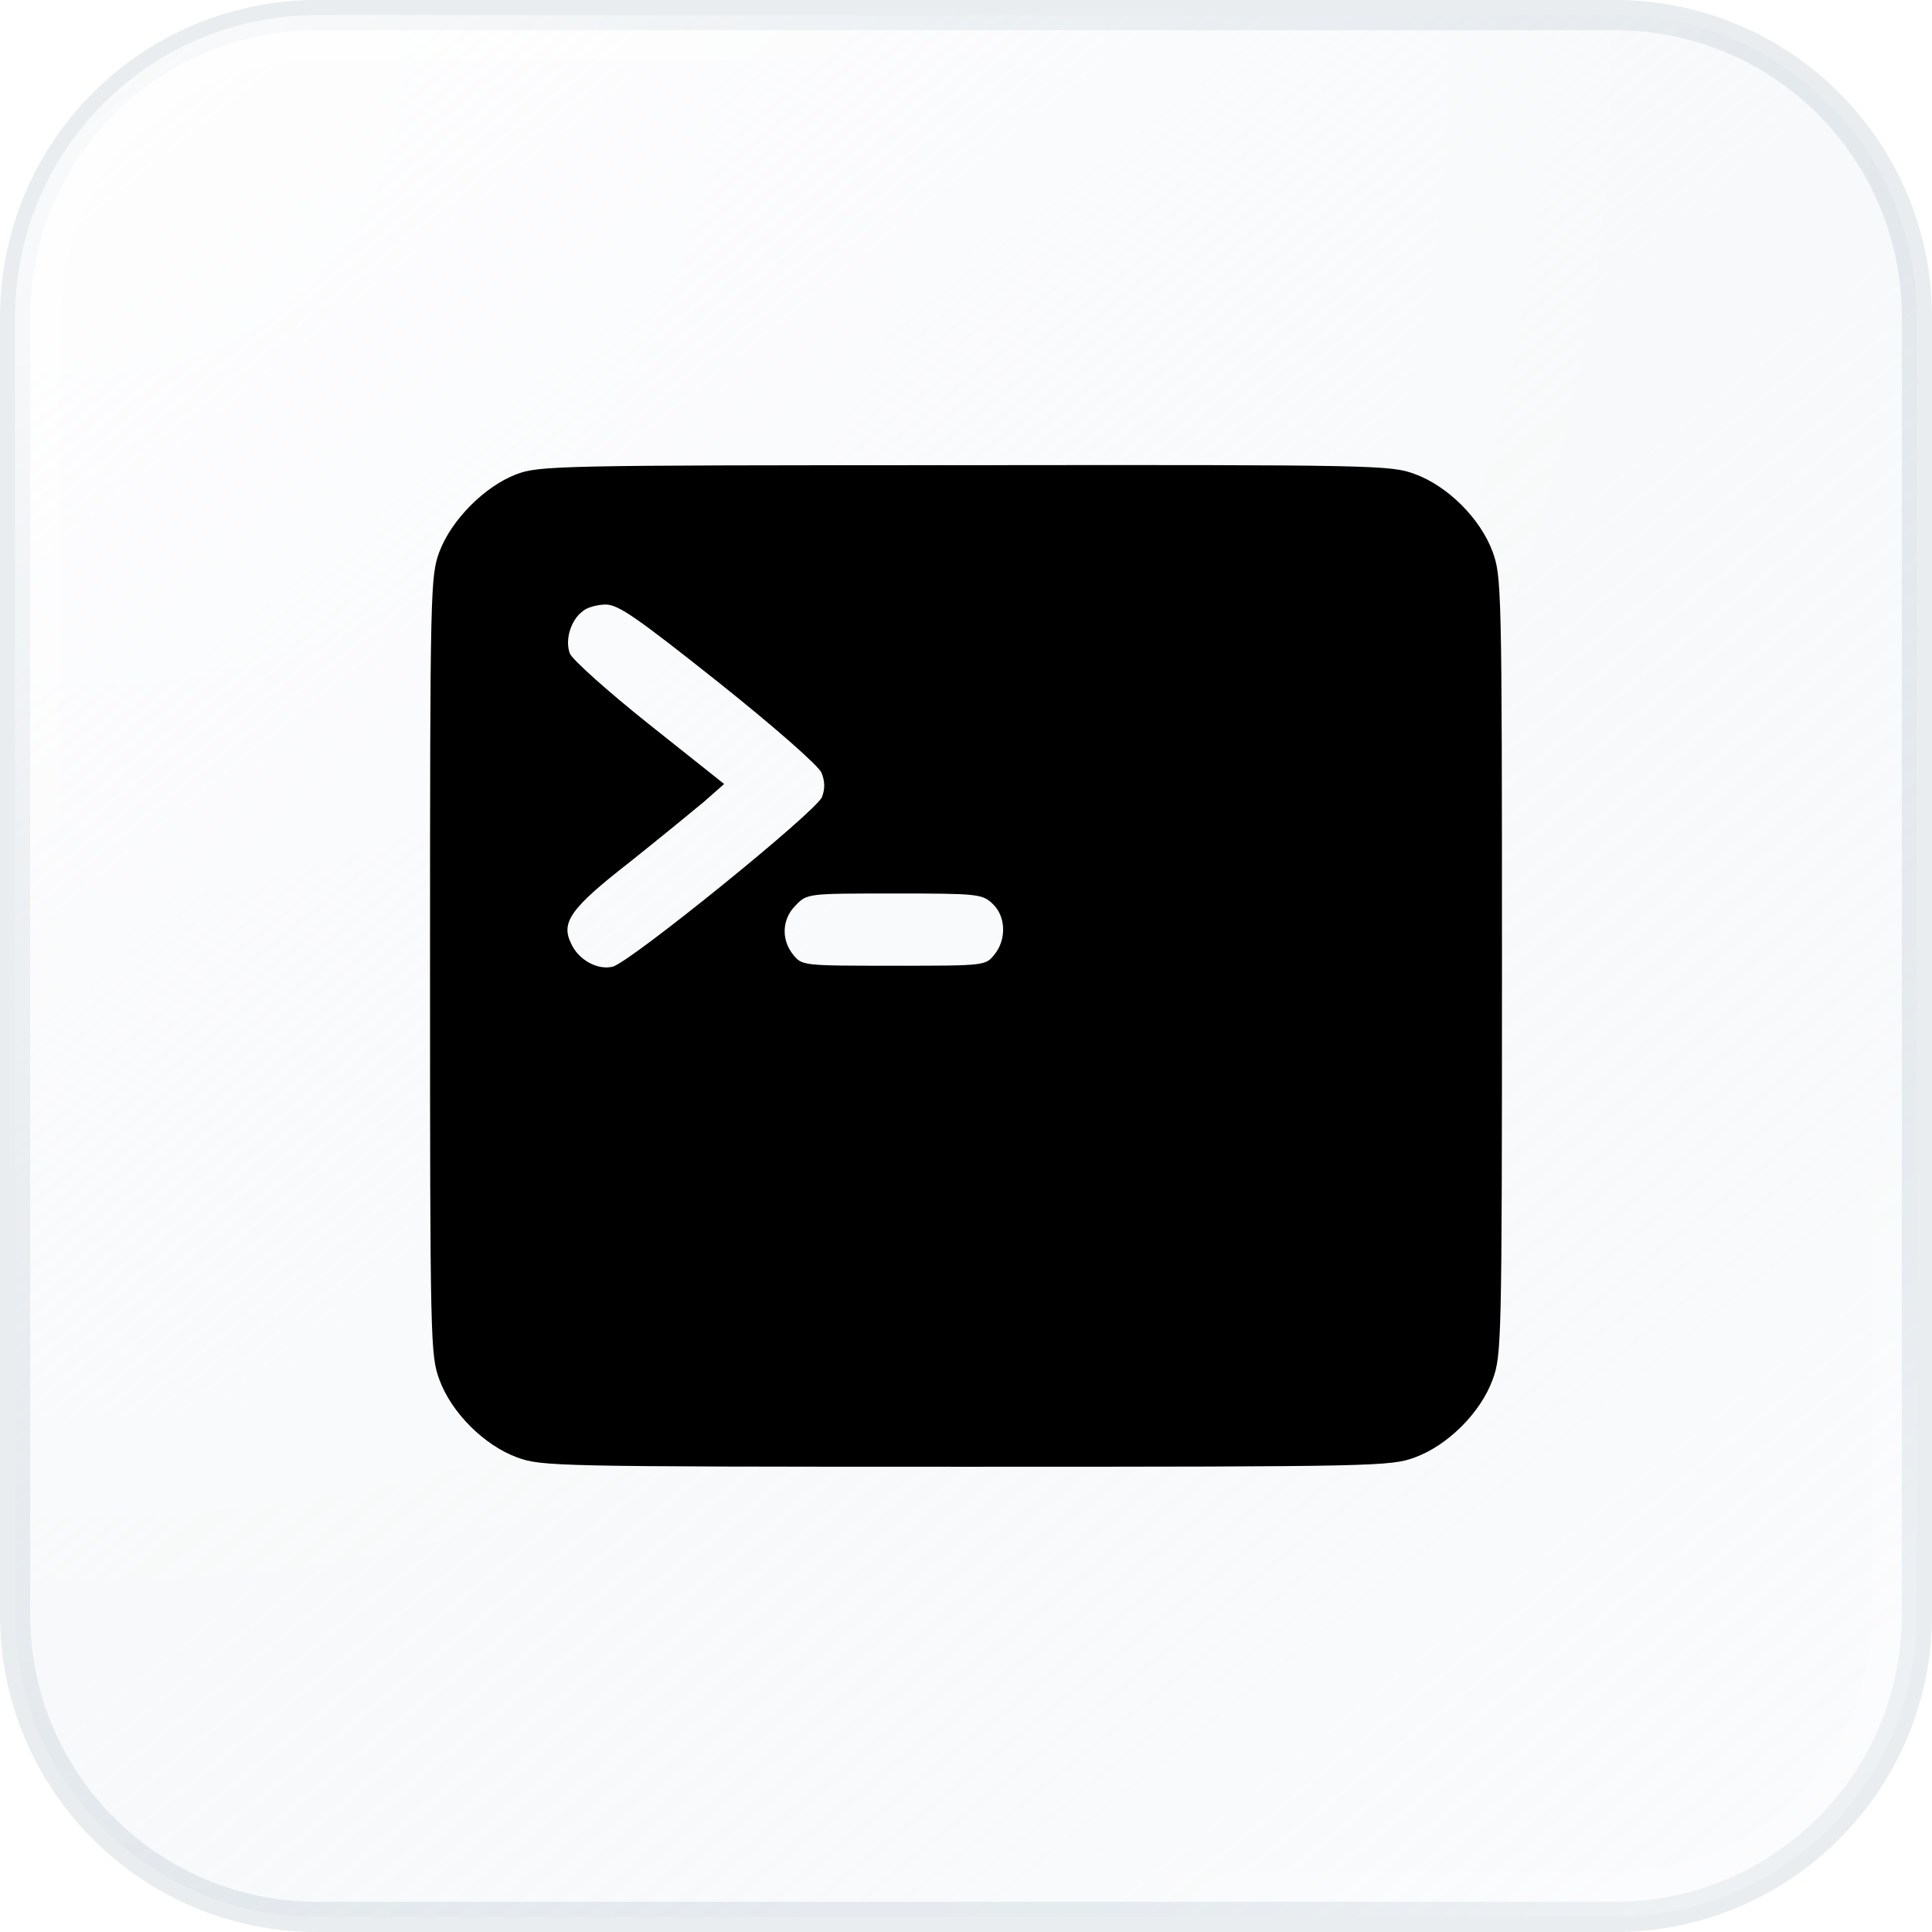
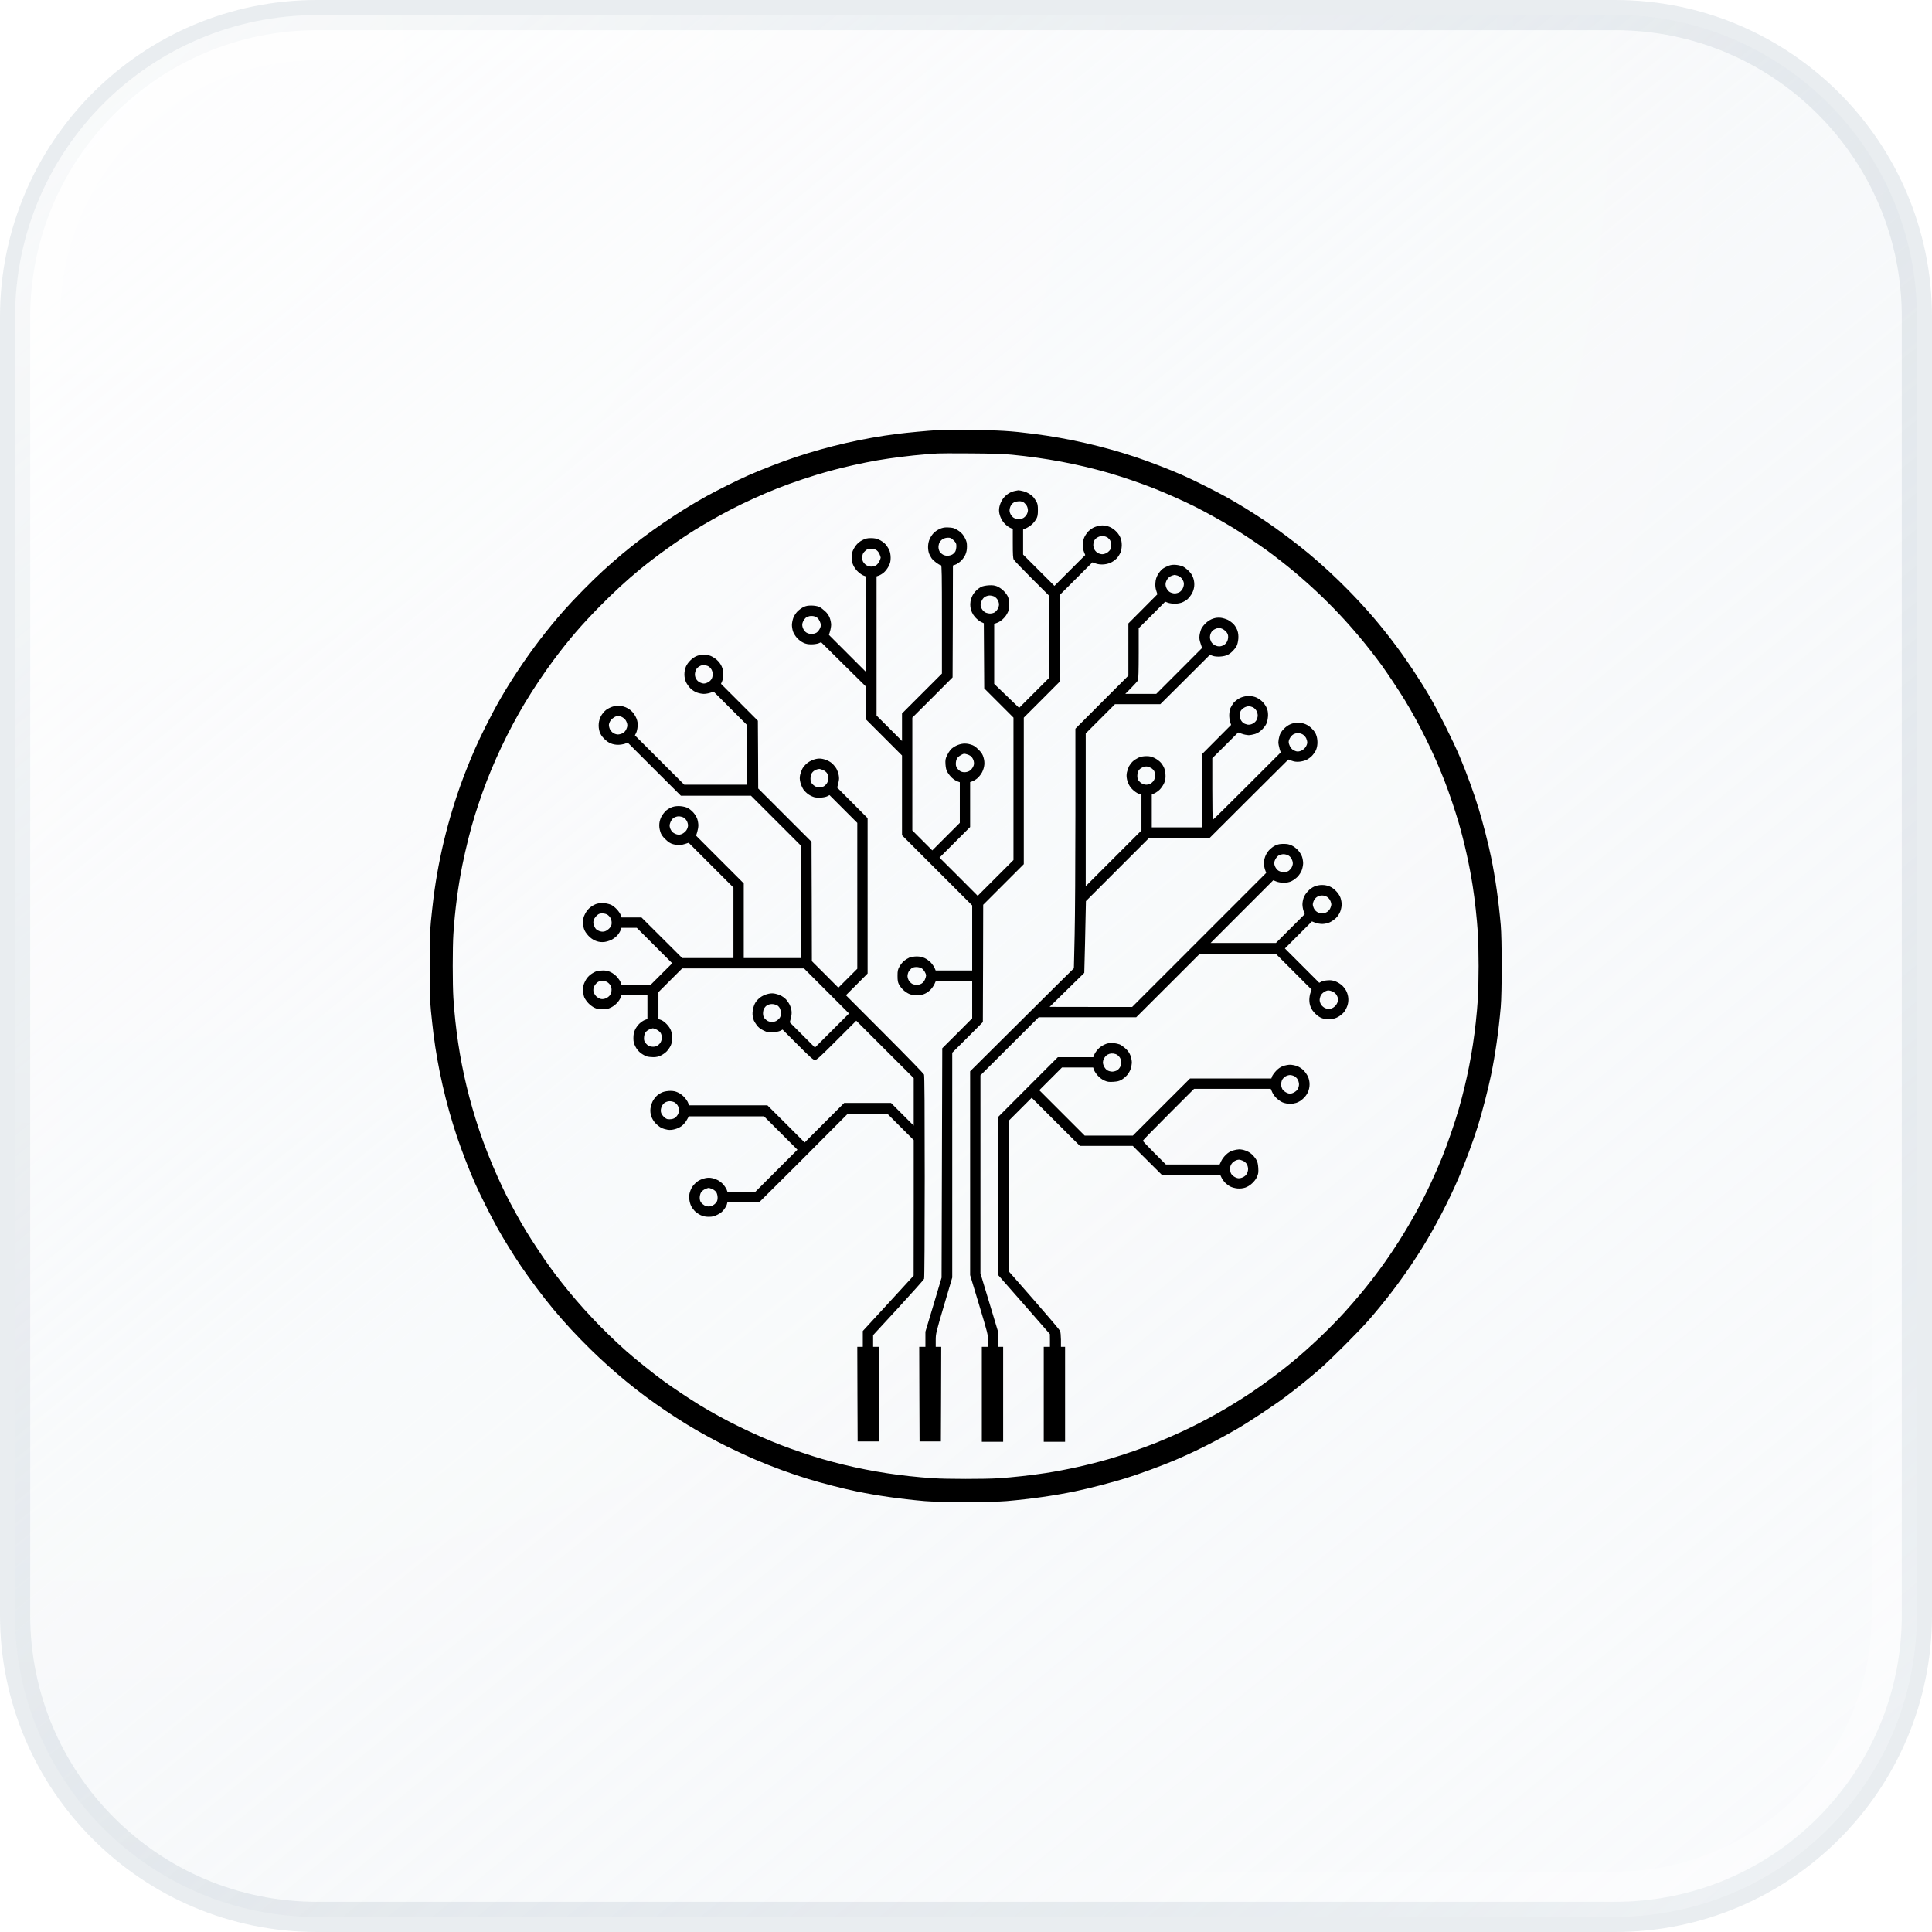
<svg xmlns="http://www.w3.org/2000/svg" viewBox="0 0 64 64" fill="none" color="#000000">
  <g>
    <defs>
      <linearGradient id="root-ventures-app-mono-light-background-surface" x1="6" y1="0" x2="58" y2="64" gradientUnits="userSpaceOnUse">
        <stop offset="0" stop-color="#FBFCFD" stop-opacity=".78" />
        <stop offset=".48" stop-color="#EFF3F6" stop-opacity=".50" />
        <stop offset="1" stop-color="#F7F9FB" stop-opacity=".68" />
      </linearGradient>
      <radialGradient id="root-ventures-app-mono-light-background-sheen" cx="3" cy="2" r="62" gradientUnits="userSpaceOnUse">
        <stop stop-color="#FFFFFF" stop-opacity=".45" />
        <stop offset="1" stop-color="#FFFFFF" stop-opacity="0" />
      </radialGradient>
      <linearGradient id="root-ventures-app-mono-light-background-reflection" x1="0" y1="0" x2="64" y2="64" gradientUnits="userSpaceOnUse">
        <stop stop-color="#FFFFFF" stop-opacity=".64" />
        <stop offset=".23" stop-color="#FFFFFF" stop-opacity=".12" />
        <stop offset=".5" stop-color="#FFFFFF" stop-opacity="0" />
        <stop offset=".78" stop-color="#FFFFFF" stop-opacity=".08" />
        <stop offset="1" stop-color="#FFFFFF" stop-opacity=".45" />
      </linearGradient>
    </defs>
    <rect x=".5" y=".5" width="63" height="63" rx="10" fill="url(#root-ventures-app-mono-light-background-surface)" stroke="#9EADBB" stroke-opacity=".22" />
    <rect x=".5" y=".5" width="63" height="63" rx="10" fill="url(#root-ventures-app-mono-light-background-sheen)" />
    <rect x="1.25" y="1.25" width="61.5" height="61.5" rx="9.25" stroke="url(#root-ventures-app-mono-light-background-reflection)" stroke-width="1.5" />
  </g>
  <defs>
    <filter id="root-ventures-app-mono-light-mono" x="-5%" y="-5%" width="110%" height="110%" color-interpolation-filters="sRGB">
-       <feColorMatrix in="SourceGraphic" type="matrix" values="0 0 0 0 1 0 0 0 0 1 0 0 0 0 1 -0.228 -0.766 -0.077 0 1.071" result="tones" />
+       <feColorMatrix in="SourceGraphic" type="matrix" values="0 0 0 0 1 0 0 0 0 1 0 0 0 0 1 -0.243 -0.818 -0.083 0 1.143" result="tones" />
      <feComposite in="tones" in2="SourceAlpha" operator="in" />
      <feComponentTransfer result="coverage">
        <feFuncA type="linear" slope="1" />
      </feComponentTransfer>
      <feFlood flood-color="currentColor" />
      <feComposite in2="coverage" operator="in" />
    </filter>
  </defs>
  <g filter="url(#root-ventures-app-mono-light-mono)">
    <defs>
      <clipPath id="root-ventures-app-mono-light-tile">
        <rect x=".5" y=".5" width="63" height="63" rx="10" />
      </clipPath>
    </defs>
    <g clip-path="url(#root-ventures-app-mono-light-tile)">
-       <svg viewBox="9.849 16.851 230.301 215.411" preserveAspectRatio="xMidYMid meet" fill="#111111" color="black" x="14.222" y="14.222" width="35.556" height="35.556">
-         <g transform="translate(0,250) scale(0.1,-0.1)" fill="#111111" stroke="none">
-           <path d="M284 2309 c-67 -26 -138 -97 -164 -166 -19 -52 -20 -78 -20 -888 0 -810 1 -836 20 -888 26 -71 96 -141 167 -167 52 -19 78 -20 963 -20 885 0 911 1 963 20 71 26 141 96 167 167 19 52 20 78 20 888 0 810 -1 836 -20 888 -26 71 -96 141 -167 167 -52 19 -77 20 -966 19 -879 0 -914 -1 -963 -20z m435 -446 c118 -94 215 -179 221 -194 7 -17 8 -34 1 -52 -12 -31 -411 -354 -449 -364 -32 -8 -73 14 -89 49 -23 46 -2 76 125 175 64 51 136 110 160 130 l43 38 -161 128 c-89 71 -165 139 -170 152 -11 29 2 72 28 91 9 8 32 14 49 14 27 0 67 -28 242 -167z m588 -475 c29 -27 30 -77 4 -109 -19 -24 -21 -24 -216 -24 -195 0 -197 0 -216 24 -26 32 -24 77 6 106 24 25 26 25 211 25 179 0 189 -1 211 -22z" />
+       <svg viewBox="0 0 1560 1559" preserveAspectRatio="xMidYMid meet" fill="#111111" color="black" x="14.222" y="14.222" width="35.556" height="35.556">
+         <g transform="translate(0,1559) scale(0.1,-0.1)" fill="#231F20" stroke="none">
+           <path d="M7395 15584 c-162 -10 -447 -37 -590 -55 -495 -62 -1009 -180 -1485 -339 -206 -69 -488 -178 -685 -265 -155 -68 -446 -213 -600 -298 -412 -227 -865 -537 -1227 -839 -76 -63 -202 -174 -280 -245 -166 -151 -429 -419 -574 -583 -242 -275 -460 -560 -659 -860 -197 -297 -322 -514 -483 -835 -110 -222 -183 -385 -277 -625 -230 -583 -395 -1227 -474 -1855 -11 -88 -28 -243 -38 -345 -14 -145 -17 -285 -17 -645 0 -360 3 -500 17 -645 10 -102 27 -257 38 -345 62 -494 180 -1009 339 -1485 69 -206 178 -488 265 -685 75 -169 228 -474 323 -645 94 -168 227 -384 346 -560 122 -181 327 -454 470 -625 175 -209 335 -381 538 -581 340 -332 687 -618 1068 -876 312 -212 569 -363 909 -533 118 -58 307 -146 420 -194 244 -105 531 -210 766 -281 214 -65 505 -140 700 -180 305 -63 633 -110 995 -142 196 -18 994 -18 1190 0 362 32 690 79 995 142 199 41 531 127 735 190 203 63 520 180 712 261 303 129 615 286 905 455 188 109 539 342 708 469 174 131 340 265 494 399 166 145 568 547 715 715 225 259 426 520 606 786 59 88 137 208 173 266 185 300 384 682 525 1010 97 225 212 536 282 759 63 204 149 536 190 735 63 305 110 633 142 995 18 196 18 994 0 1190 -32 362 -79 690 -142 995 -40 195 -115 486 -180 700 -67 221 -177 523 -275 755 -99 234 -315 666 -441 880 -127 218 -332 527 -481 725 -228 305 -428 538 -693 809 -196 199 -368 358 -575 532 -171 143 -444 348 -625 470 -176 119 -392 252 -560 346 -171 95 -476 248 -645 323 -197 87 -479 196 -685 265 -476 159 -990 276 -1485 339 -335 43 -500 53 -920 56 -225 1 -437 1 -470 -1z m1070 -358 c500 -49 948 -133 1396 -261 207 -59 475 -151 675 -230 179 -71 439 -187 596 -266 146 -73 394 -211 527 -292 136 -82 378 -243 506 -335 50 -36 151 -113 225 -171 478 -375 906 -803 1281 -1281 58 -74 135 -175 171 -225 92 -128 253 -371 335 -505 216 -355 425 -779 580 -1180 62 -158 156 -438 203 -600 86 -299 158 -623 204 -920 32 -203 61 -472 75 -684 6 -88 11 -304 11 -481 0 -177 -5 -393 -11 -481 -5 -87 -19 -240 -30 -339 -46 -428 -129 -846 -249 -1265 -57 -196 -161 -499 -242 -700 -39 -96 -110 -260 -159 -364 -270 -579 -621 -1132 -1024 -1615 -67 -80 -170 -200 -231 -266 -220 -242 -519 -526 -780 -740 -160 -132 -411 -318 -590 -437 -322 -214 -647 -397 -990 -557 -104 -49 -268 -120 -364 -159 -201 -81 -504 -185 -700 -242 -300 -86 -623 -158 -920 -204 -207 -32 -477 -62 -685 -76 -207 -13 -757 -13 -961 1 -87 5 -240 19 -339 30 -428 46 -848 129 -1265 249 -162 47 -442 141 -600 203 -401 155 -824 363 -1180 580 -146 89 -383 247 -525 350 -147 107 -417 323 -546 438 -345 308 -661 643 -940 999 -131 167 -207 272 -335 465 -130 195 -222 345 -327 537 -110 200 -169 317 -262 523 -98 217 -190 449 -265 670 -73 217 -136 435 -189 655 -98 408 -162 833 -191 1275 -13 193 -13 747 0 940 23 346 66 675 131 1000 48 237 119 522 184 730 26 83 74 227 107 320 157 440 376 902 620 1308 120 200 279 437 413 617 228 305 399 504 674 784 204 207 399 386 586 539 232 190 554 421 805 577 139 86 345 202 510 288 192 100 457 221 677 308 216 86 530 190 759 253 213 58 491 120 699 156 199 34 495 71 680 85 83 6 168 12 190 14 22 2 236 3 475 1 312 -2 483 -7 605 -19z" />
+           <path d="M8507 14699 c-61 -14 -112 -45 -154 -93 -43 -49 -73 -126 -73 -186 0 -63 30 -138 76 -189 23 -26 61 -56 83 -66 l41 -18 0 -209 c0 -162 3 -215 14 -236 8 -15 127 -139 265 -277 l251 -250 0 -595 0 -595 -219 -219 -219 -219 -181 174 -181 174 0 437 0 436 34 12 c56 18 119 73 151 131 27 48 30 63 30 139 0 68 -5 93 -22 125 -12 23 -41 59 -65 81 -24 23 -65 49 -91 59 -35 13 -65 16 -119 13 -40 -3 -88 -12 -105 -22 -54 -27 -103 -76 -130 -129 -53 -106 -38 -226 41 -314 25 -27 63 -58 85 -68 l40 -18 3 -473 3 -474 213 -213 212 -212 0 -1035 0 -1035 -260 -260 -260 -260 -277 278 -278 277 223 223 222 222 0 327 0 326 34 12 c18 6 51 26 74 46 22 19 52 58 67 87 35 73 42 139 20 212 -13 46 -28 70 -74 116 -46 46 -70 61 -116 74 -73 22 -139 15 -211 -20 -29 -14 -65 -40 -80 -58 -15 -18 -38 -56 -52 -86 -21 -46 -24 -64 -20 -126 4 -55 11 -84 31 -117 14 -25 44 -61 65 -80 22 -20 56 -42 76 -49 l36 -13 0 -296 0 -295 -200 -200 -200 -200 -145 145 -145 145 0 820 0 820 293 292 292 293 3 813 2 813 37 13 c20 7 55 31 78 52 24 22 53 63 66 92 16 37 23 72 23 119 0 54 -5 77 -30 124 -19 39 -46 71 -78 95 -26 20 -65 41 -86 48 -20 6 -64 11 -96 11 -41 0 -75 -7 -109 -24 -28 -12 -66 -38 -84 -57 -19 -19 -45 -57 -58 -86 -26 -57 -32 -133 -14 -199 6 -23 25 -60 41 -83 30 -41 111 -101 137 -101 11 0 13 -147 13 -788 l0 -787 -290 -290 -290 -290 0 -200 0 -200 -185 185 -185 185 0 1012 0 1011 34 12 c18 6 51 26 74 46 22 19 53 60 69 92 22 45 28 71 28 122 -1 46 -7 80 -23 115 -13 28 -39 67 -59 87 -20 20 -59 47 -87 59 -37 17 -70 23 -118 23 -54 0 -78 -6 -125 -30 -38 -19 -70 -46 -94 -78 -20 -26 -41 -65 -48 -86 -6 -20 -11 -64 -11 -96 0 -41 7 -75 24 -109 12 -27 43 -69 68 -91 25 -23 61 -48 81 -55 l37 -13 0 -695 0 -696 -271 271 -271 271 16 53 c9 30 16 73 16 96 0 24 -9 68 -20 98 -14 36 -36 69 -69 99 -27 25 -66 54 -87 63 -24 10 -66 17 -109 18 -54 0 -81 -5 -117 -22 -26 -13 -65 -41 -87 -63 -23 -24 -49 -63 -61 -95 -11 -30 -20 -76 -20 -103 0 -26 7 -68 16 -94 8 -25 34 -67 57 -93 23 -26 63 -57 92 -70 37 -18 68 -24 118 -24 38 0 83 7 104 15 l37 16 326 -323 327 -323 2 -240 1 -240 260 -260 260 -260 0 -580 0 -580 510 -510 510 -510 0 -473 0 -472 -266 0 -265 0 -15 36 c-8 19 -33 55 -55 79 -22 23 -63 53 -92 66 -38 17 -70 23 -117 23 -37 -1 -82 -8 -103 -17 -21 -9 -55 -30 -76 -46 -20 -16 -50 -53 -67 -83 -26 -47 -29 -62 -29 -138 0 -68 5 -93 22 -125 12 -22 39 -57 60 -77 21 -20 58 -46 83 -57 31 -14 66 -21 115 -21 81 0 133 20 192 73 21 20 50 58 63 86 l23 51 264 0 263 0 0 -272 0 -273 -217 -218 -218 -217 -5 -1668 -5 -1667 -117 -393 -118 -392 0 -110 0 -110 -45 0 -45 0 2 -687 3 -688 155 0 155 0 3 688 2 687 -40 0 -40 0 0 97 c0 94 3 106 120 503 l120 407 0 1634 0 1634 223 222 222 223 3 853 2 852 295 295 295 295 0 1065 0 1065 260 260 260 261 0 630 0 629 238 238 239 239 52 -18 c73 -24 163 -15 231 22 28 15 65 45 81 65 16 21 37 55 46 76 9 21 16 66 17 103 0 47 -6 79 -23 118 -32 71 -106 137 -179 158 -35 11 -74 15 -107 11 -29 -3 -75 -17 -102 -30 -27 -14 -65 -43 -83 -63 -18 -21 -42 -58 -52 -82 -25 -56 -26 -152 -3 -210 l18 -44 -224 -224 -224 -224 -227 227 -228 228 0 182 0 182 48 21 c26 12 64 38 85 58 21 20 48 55 60 77 17 32 22 57 22 125 0 69 -4 93 -22 125 -13 22 -31 49 -40 60 -37 42 -91 75 -148 90 -33 8 -66 15 -75 14 -8 -1 -32 -5 -53 -10z m137 -170 c14 -11 33 -34 41 -49 8 -16 15 -44 15 -62 0 -18 -9 -47 -20 -65 -10 -18 -33 -39 -49 -48 -17 -8 -47 -15 -68 -15 -21 0 -52 9 -69 19 -17 10 -39 35 -48 56 -12 26 -16 48 -11 72 3 20 14 47 22 60 9 13 28 30 42 38 14 8 47 14 72 15 32 0 54 -6 73 -21z m1213 -506 c13 -9 31 -29 39 -44 7 -15 14 -48 14 -72 0 -30 -7 -53 -21 -71 -11 -14 -34 -33 -49 -41 -16 -8 -43 -15 -60 -15 -17 0 -44 7 -61 15 -16 9 -39 30 -49 48 -11 18 -20 49 -20 70 0 21 7 52 16 68 20 40 87 71 133 63 19 -3 45 -13 58 -21z m-2236 -42 c34 -34 39 -44 39 -85 0 -26 -7 -60 -15 -76 -9 -16 -30 -37 -47 -46 -18 -9 -49 -17 -69 -17 -20 0 -50 8 -66 18 -17 10 -38 30 -47 45 -9 16 -16 44 -16 65 0 20 7 49 15 66 9 16 30 39 48 49 19 12 50 20 76 20 37 0 49 -6 82 -39z m-1130 -137 c18 -9 38 -32 50 -57 10 -23 19 -48 19 -56 0 -8 -9 -33 -20 -56 -11 -22 -33 -48 -49 -58 -16 -9 -46 -17 -68 -17 -21 0 -52 9 -70 20 -18 10 -39 34 -49 51 -11 22 -15 47 -11 78 4 36 13 52 41 78 29 27 44 33 81 33 25 0 60 -7 76 -16z m1720 -679 c16 -9 39 -30 49 -48 11 -18 20 -48 20 -67 0 -19 -9 -49 -20 -67 -10 -18 -30 -39 -44 -48 -13 -9 -42 -16 -63 -17 -22 0 -53 7 -70 15 -33 18 -59 51 -69 91 -10 40 21 111 59 135 18 11 49 21 70 21 21 0 51 -7 68 -15z m-2569 -312 c24 -21 48 -73 48 -104 0 -36 -32 -90 -64 -110 -17 -10 -49 -19 -71 -19 -23 0 -54 9 -73 20 -35 21 -62 72 -62 115 0 31 21 73 49 99 11 10 35 21 53 25 18 4 48 4 66 0 19 -4 43 -15 54 -26z m2177 -1983 c19 -5 45 -19 58 -32 13 -12 28 -39 34 -60 7 -28 7 -49 -1 -72 -6 -18 -24 -45 -39 -60 -38 -36 -104 -45 -150 -22 -17 10 -41 31 -52 49 -15 24 -19 44 -16 80 3 32 12 56 28 74 23 24 72 52 94 53 6 0 25 -4 44 -10z m-663 -3109 c30 -18 64 -74 64 -105 0 -8 -7 -34 -16 -56 -10 -23 -29 -48 -49 -60 -18 -11 -49 -20 -69 -20 -20 0 -50 7 -67 15 -16 9 -39 30 -49 48 -11 18 -20 47 -20 65 0 18 7 46 15 62 8 15 27 38 41 49 18 14 41 21 73 21 27 0 58 -8 77 -19z" />
+           <path d="M10742 13612 c-29 -11 -69 -32 -89 -48 -20 -16 -49 -53 -66 -82 -21 -38 -31 -71 -34 -116 -4 -45 0 -79 12 -116 l17 -52 -211 -212 -211 -212 0 -379 0 -380 -385 -385 -385 -386 0 -1259 c0 -693 -5 -1477 -11 -1741 l-11 -482 -226 -223 c-125 -123 -464 -460 -754 -749 l-528 -525 0 -1481 0 -1482 130 -430 c125 -416 130 -434 130 -521 l0 -91 -45 0 -45 0 0 -690 0 -690 155 0 155 0 0 690 0 690 -35 0 -35 0 0 103 0 104 -130 431 -130 430 0 1439 0 1439 423 422 423 422 709 0 709 0 461 460 460 460 555 0 555 0 259 -259 259 -259 -17 -48 c-9 -26 -16 -71 -16 -99 0 -80 26 -143 85 -201 64 -65 130 -89 221 -81 45 3 79 13 116 34 29 17 68 49 85 72 18 23 40 68 49 98 19 66 14 132 -15 197 -10 24 -38 62 -61 85 -24 23 -66 49 -98 62 -43 16 -71 20 -117 16 -34 -2 -75 -11 -91 -20 l-30 -16 -250 250 -249 249 196 196 197 197 48 -19 c28 -11 73 -18 104 -18 34 1 75 9 105 23 28 12 69 41 93 64 25 25 50 62 62 95 11 29 20 74 20 101 0 26 -7 68 -16 94 -22 65 -91 139 -156 167 -70 30 -156 30 -226 0 -65 -28 -134 -102 -156 -167 -9 -26 -16 -67 -16 -93 0 -26 7 -68 16 -94 l17 -48 -209 -209 -209 -209 -475 0 -475 0 456 456 455 455 45 -18 c27 -11 68 -18 109 -17 47 0 79 7 111 22 26 13 65 41 88 64 23 24 50 65 61 95 11 30 20 75 20 102 0 26 -7 68 -16 94 -8 25 -34 67 -57 93 -23 26 -63 57 -92 70 -37 18 -68 24 -120 24 -52 0 -83 -6 -120 -24 -29 -13 -69 -44 -93 -71 -46 -52 -72 -122 -72 -190 0 -23 7 -63 16 -89 l17 -48 -974 -974 -974 -974 -600 0 -600 1 252 247 252 247 5 195 c3 107 9 342 12 521 l7 327 456 456 456 456 442 2 443 3 572 571 573 570 50 -18 c34 -13 68 -17 106 -14 31 2 76 13 101 24 25 11 61 36 81 56 20 20 46 55 58 78 30 58 35 141 15 213 -14 45 -29 69 -69 110 -59 59 -122 85 -202 85 -80 0 -143 -26 -202 -85 -38 -39 -55 -66 -67 -105 -9 -30 -16 -72 -16 -93 0 -22 8 -64 17 -94 l17 -54 -489 -489 c-270 -270 -493 -490 -497 -490 -5 0 -8 201 -8 448 l0 447 188 187 187 187 55 -19 c30 -11 74 -19 96 -20 23 0 66 8 95 17 38 12 69 32 105 68 33 33 56 67 67 99 9 27 17 77 17 110 0 43 -7 76 -24 111 -12 28 -43 69 -68 91 -26 24 -67 49 -98 59 -73 24 -161 17 -230 -21 -28 -15 -65 -45 -81 -65 -16 -21 -37 -55 -46 -76 -9 -21 -16 -65 -17 -98 -1 -33 5 -79 13 -103 l14 -43 -211 -212 -212 -213 0 -532 0 -532 -365 0 -365 0 0 238 0 239 40 18 c22 10 56 34 76 54 20 20 47 59 60 86 17 35 24 68 24 111 0 33 -7 81 -16 106 -8 25 -31 64 -50 86 -19 23 -60 53 -92 69 -45 22 -71 28 -122 28 -46 -1 -80 -7 -115 -23 -27 -13 -65 -37 -83 -55 -19 -18 -42 -49 -53 -69 -10 -21 -24 -60 -30 -87 -8 -37 -7 -65 1 -105 6 -30 25 -75 42 -100 32 -49 97 -100 141 -112 l27 -6 0 -262 0 -261 -405 -405 -405 -405 0 1110 0 1110 213 213 212 212 330 0 329 0 361 359 360 359 40 -15 c55 -20 167 -13 220 15 48 24 106 83 130 132 10 19 20 65 23 101 3 46 -1 82 -12 116 -9 28 -32 69 -52 91 -19 22 -58 52 -87 67 -29 14 -76 28 -103 31 -76 9 -151 -16 -212 -71 -28 -25 -60 -64 -71 -88 -11 -23 -23 -67 -27 -97 -5 -43 -1 -70 16 -119 l21 -64 -333 -334 -333 -333 -225 0 -225 0 87 88 c47 48 91 97 97 109 7 15 11 140 11 390 l0 368 193 192 192 193 40 -15 c22 -8 65 -14 96 -15 30 0 76 7 101 16 25 8 63 30 85 48 21 19 51 57 67 85 36 67 44 140 22 215 -12 41 -30 72 -63 107 -25 26 -64 57 -87 69 -23 11 -69 22 -102 25 -43 4 -73 1 -112 -13z m130 -142 c20 -6 48 -24 62 -41 14 -16 28 -44 31 -62 9 -47 -19 -112 -60 -137 -18 -11 -50 -20 -71 -20 -22 0 -54 9 -72 20 -35 21 -62 72 -62 115 0 31 21 73 48 98 11 10 33 22 48 27 16 4 31 9 34 9 3 1 22 -4 42 -9z m651 -774 c18 -7 45 -28 60 -45 20 -24 27 -43 27 -74 0 -24 -8 -56 -20 -74 -10 -18 -33 -39 -49 -48 -17 -8 -44 -15 -61 -15 -36 0 -77 19 -103 48 -10 10 -22 34 -27 53 -12 43 2 98 34 128 22 20 63 38 94 40 7 1 27 -5 45 -13z m448 -1141 c16 -9 39 -30 49 -48 11 -18 20 -49 20 -71 0 -21 -9 -53 -20 -71 -26 -42 -81 -69 -127 -62 -19 4 -46 13 -59 22 -13 8 -31 29 -40 47 -9 17 -16 49 -16 71 1 21 8 50 17 63 9 14 30 34 48 44 18 11 47 20 65 20 18 0 46 -7 63 -15z m724 -395 c18 -11 40 -36 49 -54 9 -19 16 -47 16 -64 0 -16 -10 -44 -23 -63 -29 -45 -87 -73 -131 -65 -19 4 -46 16 -61 28 -30 23 -55 74 -55 110 0 34 31 86 65 108 17 11 47 20 69 20 21 0 53 -9 71 -20z m-2204 -488 c15 -8 34 -27 43 -42 9 -16 16 -45 16 -67 0 -21 -9 -52 -20 -70 -10 -18 -33 -39 -49 -48 -17 -8 -44 -15 -61 -15 -17 0 -44 7 -60 15 -15 8 -38 27 -49 41 -14 18 -21 41 -21 71 0 24 7 58 16 74 19 39 87 71 129 63 17 -4 42 -13 56 -22z m1997 -1272 c35 -21 62 -72 62 -115 0 -14 -7 -39 -15 -55 -8 -15 -27 -38 -41 -49 -35 -28 -107 -28 -152 -1 -34 21 -62 71 -62 111 0 36 32 90 64 110 17 10 49 19 71 19 23 0 54 -9 73 -20z m563 -603 c22 -15 39 -38 49 -65 13 -37 13 -47 0 -84 -19 -54 -67 -88 -125 -88 -58 0 -106 34 -125 88 -13 37 -13 47 0 84 19 54 67 88 125 88 27 0 54 -8 76 -23z m73 -1371 c18 -7 42 -26 54 -41 12 -15 24 -42 28 -61 8 -44 -20 -102 -65 -131 -19 -13 -47 -23 -63 -23 -17 0 -45 7 -64 16 -18 9 -43 31 -54 49 -11 18 -20 47 -20 65 0 17 7 47 16 66 18 37 72 73 112 74 12 0 37 -6 56 -14z" />
+           <path d="M3893 12303 c-62 -21 -136 -92 -163 -155 -30 -70 -30 -157 -1 -224 12 -27 41 -68 64 -92 25 -25 62 -50 95 -62 29 -11 74 -20 101 -20 26 0 69 7 95 16 l48 17 244 -244 244 -244 0 -432 0 -433 -458 0 -457 0 -359 359 -358 358 17 34 c10 18 20 60 22 94 4 46 0 74 -16 117 -13 32 -39 74 -62 98 -74 76 -181 105 -281 76 -30 -8 -75 -31 -99 -49 -25 -19 -57 -58 -73 -87 -38 -69 -45 -156 -21 -231 13 -37 33 -69 69 -104 58 -59 121 -85 202 -85 28 0 71 7 95 15 l43 16 386 -386 386 -385 509 0 510 0 363 -363 362 -362 0 -818 0 -817 -415 0 -415 0 0 542 0 543 -347 347 -346 347 16 51 c9 29 17 73 17 99 0 26 -7 68 -16 94 -8 25 -34 67 -56 92 -22 25 -59 55 -82 67 -24 12 -68 23 -107 26 -46 3 -82 -1 -116 -12 -28 -9 -68 -32 -89 -50 -22 -19 -52 -57 -68 -85 -36 -68 -44 -140 -21 -217 14 -48 27 -69 75 -116 43 -42 71 -61 111 -72 29 -9 69 -16 88 -16 20 1 59 9 88 19 l52 17 325 -325 326 -326 0 -513 0 -512 -372 0 -372 0 -296 295 -296 295 -145 0 -145 0 -13 37 c-7 20 -32 56 -54 80 -23 25 -59 54 -81 65 -22 11 -69 23 -103 26 -35 3 -82 -1 -106 -8 -24 -6 -66 -28 -93 -49 -33 -25 -58 -56 -79 -96 -25 -49 -30 -70 -30 -129 1 -53 7 -83 24 -118 12 -26 45 -68 73 -93 61 -55 136 -80 212 -71 27 3 74 17 103 31 29 15 68 45 87 67 20 23 40 56 46 74 l12 34 111 0 112 0 258 -258 257 -257 -158 -158 -157 -157 -211 0 -210 0 -13 37 c-7 20 -32 56 -55 81 -22 25 -63 56 -91 68 -34 17 -68 24 -109 24 -32 0 -76 -5 -96 -11 -21 -7 -60 -28 -86 -48 -33 -25 -59 -56 -79 -96 -25 -50 -30 -69 -29 -129 0 -41 7 -87 17 -108 8 -20 34 -57 57 -82 22 -24 62 -54 88 -67 34 -16 66 -23 117 -23 58 -1 80 4 127 27 61 30 120 92 139 146 l11 31 189 0 189 0 0 -173 0 -173 -37 -13 c-20 -7 -55 -31 -78 -52 -24 -22 -53 -63 -66 -92 -17 -38 -23 -70 -23 -119 0 -54 6 -78 30 -125 19 -38 46 -70 78 -94 26 -20 65 -41 86 -48 20 -6 64 -11 96 -11 41 0 74 7 109 24 28 13 67 41 87 62 20 22 46 59 57 84 26 56 27 148 4 215 -20 59 -93 136 -146 156 l-37 13 0 196 0 195 173 173 172 172 885 0 885 0 328 -328 327 -327 -248 -248 -247 -247 -183 183 -183 183 16 63 c18 69 14 121 -15 187 -10 23 -34 59 -54 82 -20 22 -58 49 -86 61 -27 12 -69 24 -93 27 -57 8 -140 -16 -195 -56 -23 -16 -54 -48 -69 -71 -34 -52 -53 -143 -43 -201 5 -23 12 -52 16 -63 4 -11 22 -41 41 -67 25 -35 52 -56 98 -79 58 -28 71 -31 137 -27 42 2 87 11 108 21 l34 18 221 -221 c189 -189 224 -220 250 -220 26 0 68 38 315 285 l285 285 417 -417 418 -418 0 -345 0 -345 -165 165 -165 165 -340 0 -340 0 -287 -287 -288 -288 -270 270 -271 270 -570 0 -570 0 -13 37 c-7 20 -32 56 -55 81 -22 25 -63 56 -91 68 -35 17 -68 24 -111 24 -33 0 -81 -7 -106 -16 -25 -8 -64 -31 -86 -50 -23 -19 -52 -58 -67 -87 -14 -29 -28 -76 -31 -103 -9 -75 16 -151 71 -212 25 -27 65 -59 89 -70 24 -12 66 -24 93 -28 63 -8 144 14 201 56 23 17 56 54 73 85 l31 55 547 0 546 0 243 -243 242 -242 -308 -308 -307 -307 -201 0 -200 0 -12 34 c-7 18 -30 54 -52 78 -43 49 -112 85 -183 94 -58 8 -144 -17 -199 -59 -23 -18 -55 -53 -70 -77 -15 -25 -32 -67 -37 -95 -10 -56 -1 -126 25 -180 8 -18 32 -50 51 -71 20 -20 59 -47 87 -60 37 -17 69 -24 117 -24 54 0 77 6 128 31 44 22 73 45 96 78 19 25 37 58 40 73 l7 28 230 0 231 0 280 278 c154 152 444 442 645 645 l366 367 285 0 286 0 193 -193 192 -192 0 -985 -1 -985 -92 -101 c-51 -55 -217 -236 -369 -402 l-278 -302 0 -115 0 -115 -40 0 -40 0 2 -687 3 -688 155 0 155 0 3 688 2 687 -45 0 -45 0 0 85 0 85 366 397 c201 219 370 408 375 421 5 14 9 622 9 1482 0 991 -3 1468 -10 1487 -6 15 -262 279 -573 590 l-562 563 158 158 157 158 0 1129 0 1129 -221 222 -221 222 16 64 c13 51 14 76 6 118 -6 29 -21 73 -35 96 -14 23 -43 58 -65 77 -45 38 -123 67 -180 67 -60 0 -137 -30 -186 -73 -25 -22 -54 -57 -64 -78 -11 -21 -25 -61 -31 -88 -8 -40 -7 -63 5 -112 9 -34 30 -80 46 -103 17 -22 49 -53 72 -68 23 -16 60 -33 82 -39 51 -14 152 -7 192 14 l30 16 202 -202 202 -202 0 -1060 0 -1060 -138 -138 -137 -137 -192 193 -193 192 -2 867 -3 868 -387 387 -388 388 -2 492 -3 493 -268 268 -268 268 17 39 c10 23 17 66 17 100 0 82 -32 153 -94 209 -27 24 -70 51 -96 60 -26 9 -69 16 -97 15 -28 0 -70 -7 -93 -16z m152 -147 c71 -30 97 -130 52 -197 -15 -22 -38 -39 -65 -49 -37 -13 -47 -13 -84 0 -54 19 -88 67 -88 124 0 23 9 55 20 74 21 34 68 61 108 62 12 0 38 -6 57 -14z m-1251 -740 c18 -7 42 -26 54 -41 12 -15 24 -43 28 -62 5 -26 1 -47 -14 -78 -13 -28 -32 -47 -55 -58 -19 -10 -50 -17 -67 -17 -18 0 -47 9 -65 20 -18 11 -40 36 -49 54 -9 19 -16 47 -16 64 0 16 10 44 23 63 23 35 78 69 110 69 10 0 32 -6 51 -14z m2933 -775 c25 -12 48 -32 57 -50 9 -16 16 -47 16 -68 0 -21 -9 -52 -20 -70 -10 -18 -33 -39 -49 -48 -17 -8 -44 -15 -61 -15 -17 0 -44 7 -60 15 -15 8 -38 27 -49 41 -14 18 -21 41 -21 71 0 24 7 57 14 72 21 40 65 66 116 70 8 0 34 -8 57 -18z m-2036 -686 c16 -9 39 -30 49 -48 11 -18 20 -48 20 -68 0 -21 -10 -50 -23 -70 -12 -19 -39 -42 -59 -52 -26 -13 -47 -16 -73 -11 -20 3 -50 18 -66 31 -16 13 -34 42 -40 63 -10 33 -9 47 5 84 11 28 29 52 49 65 18 11 49 21 70 21 21 0 51 -7 68 -15z m-1110 -1410 c16 -9 39 -30 49 -48 12 -18 20 -50 20 -74 0 -33 -7 -50 -30 -77 -17 -19 -46 -40 -65 -46 -24 -8 -45 -8 -73 -1 -21 6 -48 21 -61 34 -12 14 -26 41 -32 61 -7 26 -7 47 1 70 10 33 52 79 80 89 30 11 81 7 111 -8z m6 -985 c18 -10 39 -34 49 -51 22 -43 14 -112 -17 -146 -34 -37 -83 -55 -125 -47 -21 4 -50 21 -69 39 -18 19 -35 48 -39 68 -4 19 -2 47 4 63 13 35 47 73 75 84 35 15 89 11 122 -10z m2472 -339 c11 -6 28 -25 36 -41 8 -16 15 -49 15 -73 0 -30 -7 -53 -21 -71 -11 -14 -34 -33 -49 -41 -16 -8 -43 -15 -60 -15 -17 0 -44 7 -60 15 -15 8 -38 27 -49 41 -14 18 -21 41 -21 71 0 25 7 57 16 72 9 15 26 34 38 41 46 29 101 29 155 1z m-1754 -351 c22 -11 48 -33 58 -49 9 -16 17 -46 17 -68 0 -21 -9 -52 -20 -70 -10 -18 -34 -39 -51 -49 -22 -11 -47 -15 -78 -11 -36 4 -52 13 -78 41 -27 29 -33 44 -33 81 0 25 7 60 16 76 9 18 32 38 57 50 23 10 48 19 56 19 8 0 33 -9 56 -20z m256 -1055 c16 -9 39 -30 49 -48 11 -18 20 -48 20 -67 0 -19 -9 -49 -20 -67 -32 -52 -68 -69 -142 -65 -37 3 -94 61 -102 105 -9 48 17 111 57 136 18 12 49 21 70 21 21 0 51 -7 68 -15z m556 -1264 c25 -12 48 -32 57 -50 9 -16 16 -50 16 -74 0 -30 -7 -53 -21 -71 -11 -14 -34 -33 -49 -41 -16 -8 -43 -15 -60 -15 -17 0 -44 7 -60 15 -15 8 -38 27 -49 41 -14 18 -21 41 -21 71 0 25 8 59 18 75 9 17 35 39 57 49 22 10 47 19 55 19 8 0 34 -9 57 -19z" />
+           <path d="M9855 6669 c-21 -5 -60 -23 -86 -40 -47 -30 -89 -81 -108 -131 l-11 -28 -257 0 -258 0 -433 -433 -432 -433 0 -1152 0 -1152 375 -427 374 -428 1 -92 0 -93 -45 0 -45 0 0 -690 0 -690 155 0 155 0 0 690 0 690 -30 0 -30 0 0 103 c-1 57 -6 114 -13 129 -7 15 -177 216 -379 447 l-368 420 0 1093 0 1093 167 167 168 168 350 -350 351 -350 384 0 384 0 211 -210 211 -210 425 0 424 -1 18 -38 c9 -21 33 -55 53 -75 19 -20 54 -46 77 -57 23 -12 69 -24 103 -27 42 -3 77 1 112 12 69 23 143 91 172 158 19 43 22 65 18 129 -4 59 -10 86 -31 122 -15 25 -46 62 -69 81 -45 39 -119 66 -178 66 -20 0 -60 -7 -89 -16 -36 -10 -69 -30 -102 -61 -27 -25 -58 -67 -70 -94 l-23 -49 -390 0 -391 0 -168 168 c-92 92 -167 172 -167 177 0 6 168 178 373 383 l372 372 557 0 557 0 22 -50 c29 -67 105 -135 172 -155 28 -8 67 -15 87 -15 20 0 59 7 87 15 68 20 143 88 173 157 31 71 31 155 1 223 -12 28 -41 69 -64 93 -25 25 -62 50 -95 62 -29 11 -75 20 -102 20 -27 0 -74 -9 -104 -20 -37 -14 -69 -36 -101 -71 -25 -27 -51 -63 -57 -79 l-10 -30 -591 0 -591 0 -416 -415 -415 -415 -350 0 -350 0 -330 330 -330 330 165 165 165 165 227 0 226 0 12 -35 c6 -19 31 -56 55 -83 28 -31 64 -58 97 -72 43 -19 65 -22 129 -18 59 4 86 10 122 31 25 15 62 46 81 69 20 23 43 65 51 92 8 27 15 69 15 92 0 24 -9 68 -20 98 -14 36 -36 69 -69 99 -27 25 -66 53 -86 62 -21 8 -61 17 -89 20 -28 2 -69 0 -91 -6z m142 -165 c13 -8 30 -25 38 -38 9 -13 18 -40 22 -59 7 -45 -21 -103 -61 -128 -17 -10 -49 -19 -71 -19 -22 0 -54 9 -71 19 -34 21 -64 75 -64 116 0 31 20 73 48 98 11 10 33 22 48 26 35 10 81 4 111 -15z m2574 -309 c16 -9 39 -30 49 -48 11 -18 20 -50 20 -72 0 -22 -9 -54 -19 -71 -20 -32 -74 -64 -111 -64 -37 0 -91 32 -111 64 -10 17 -19 48 -19 69 0 21 7 51 15 68 9 16 30 39 48 49 18 11 47 20 65 20 18 0 46 -7 63 -15z m-744 -1232 c20 -9 44 -30 54 -47 10 -17 19 -49 19 -71 0 -23 -9 -54 -20 -73 -22 -36 -72 -62 -117 -62 -15 0 -42 9 -60 20 -18 10 -39 30 -48 44 -9 14 -17 45 -17 70 0 31 7 56 23 77 23 33 69 58 107 59 13 0 40 -8 59 -17z" />
        </g>
      </svg>
    </g>
  </g>
</svg>
